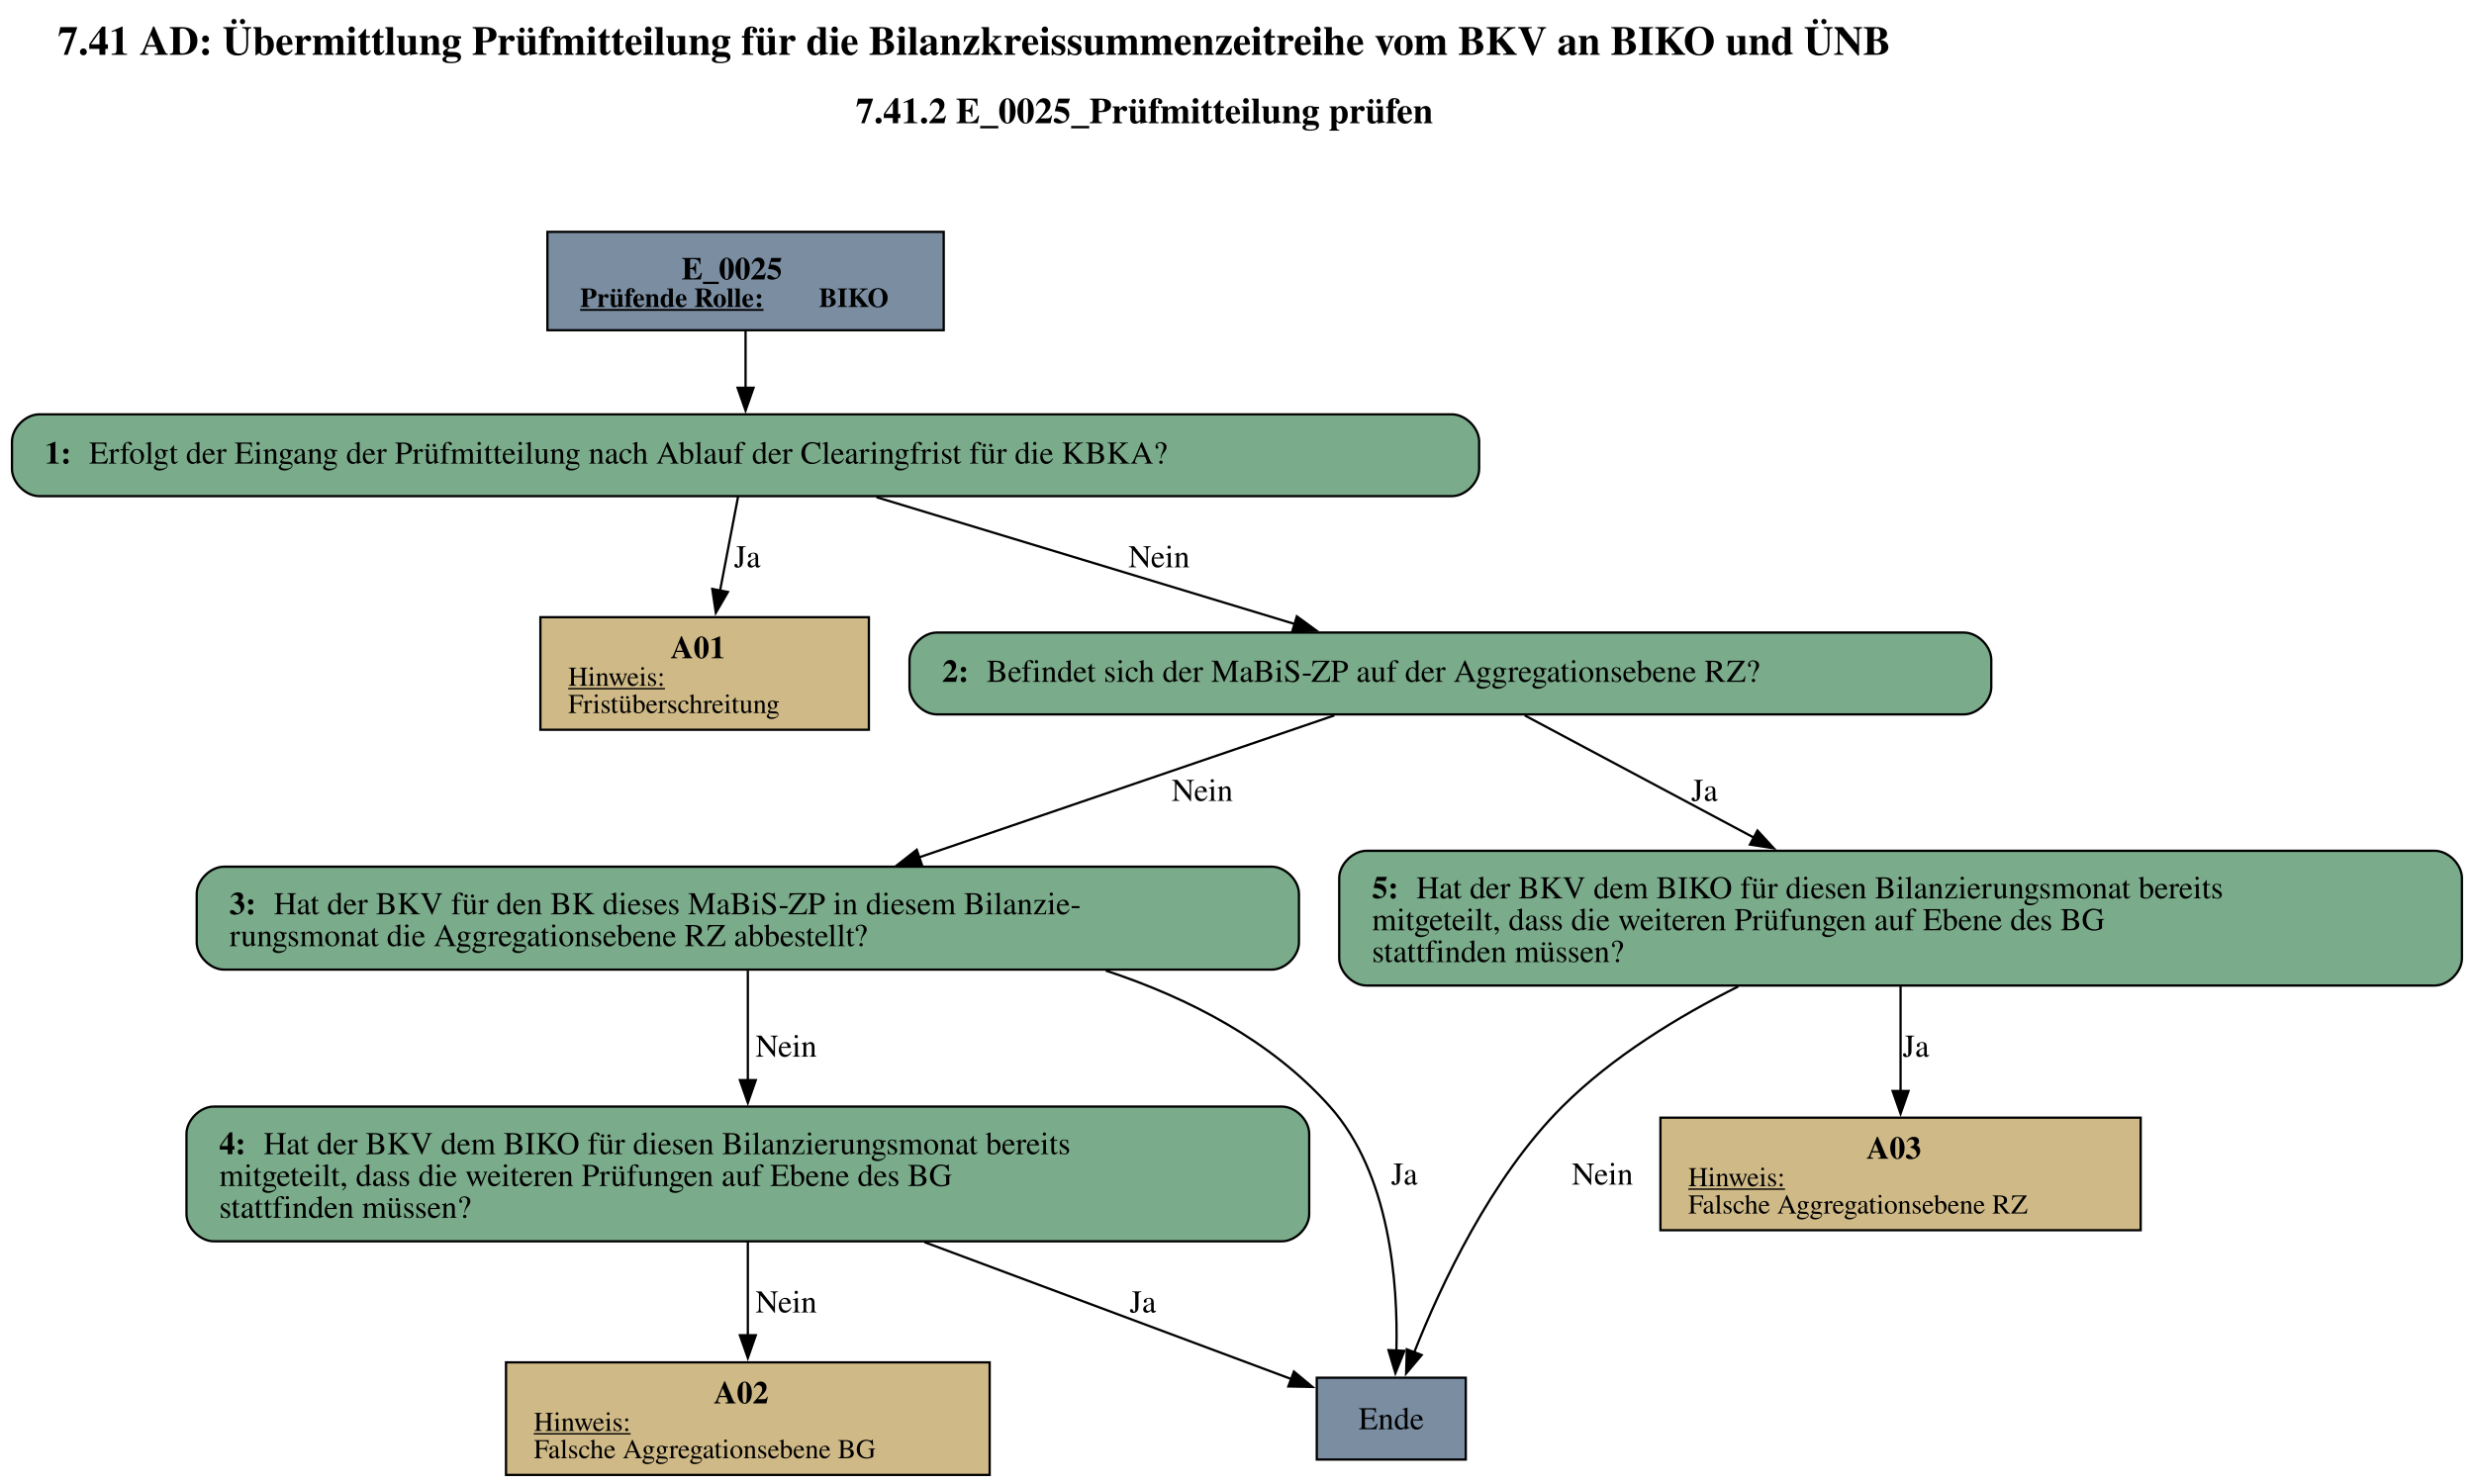
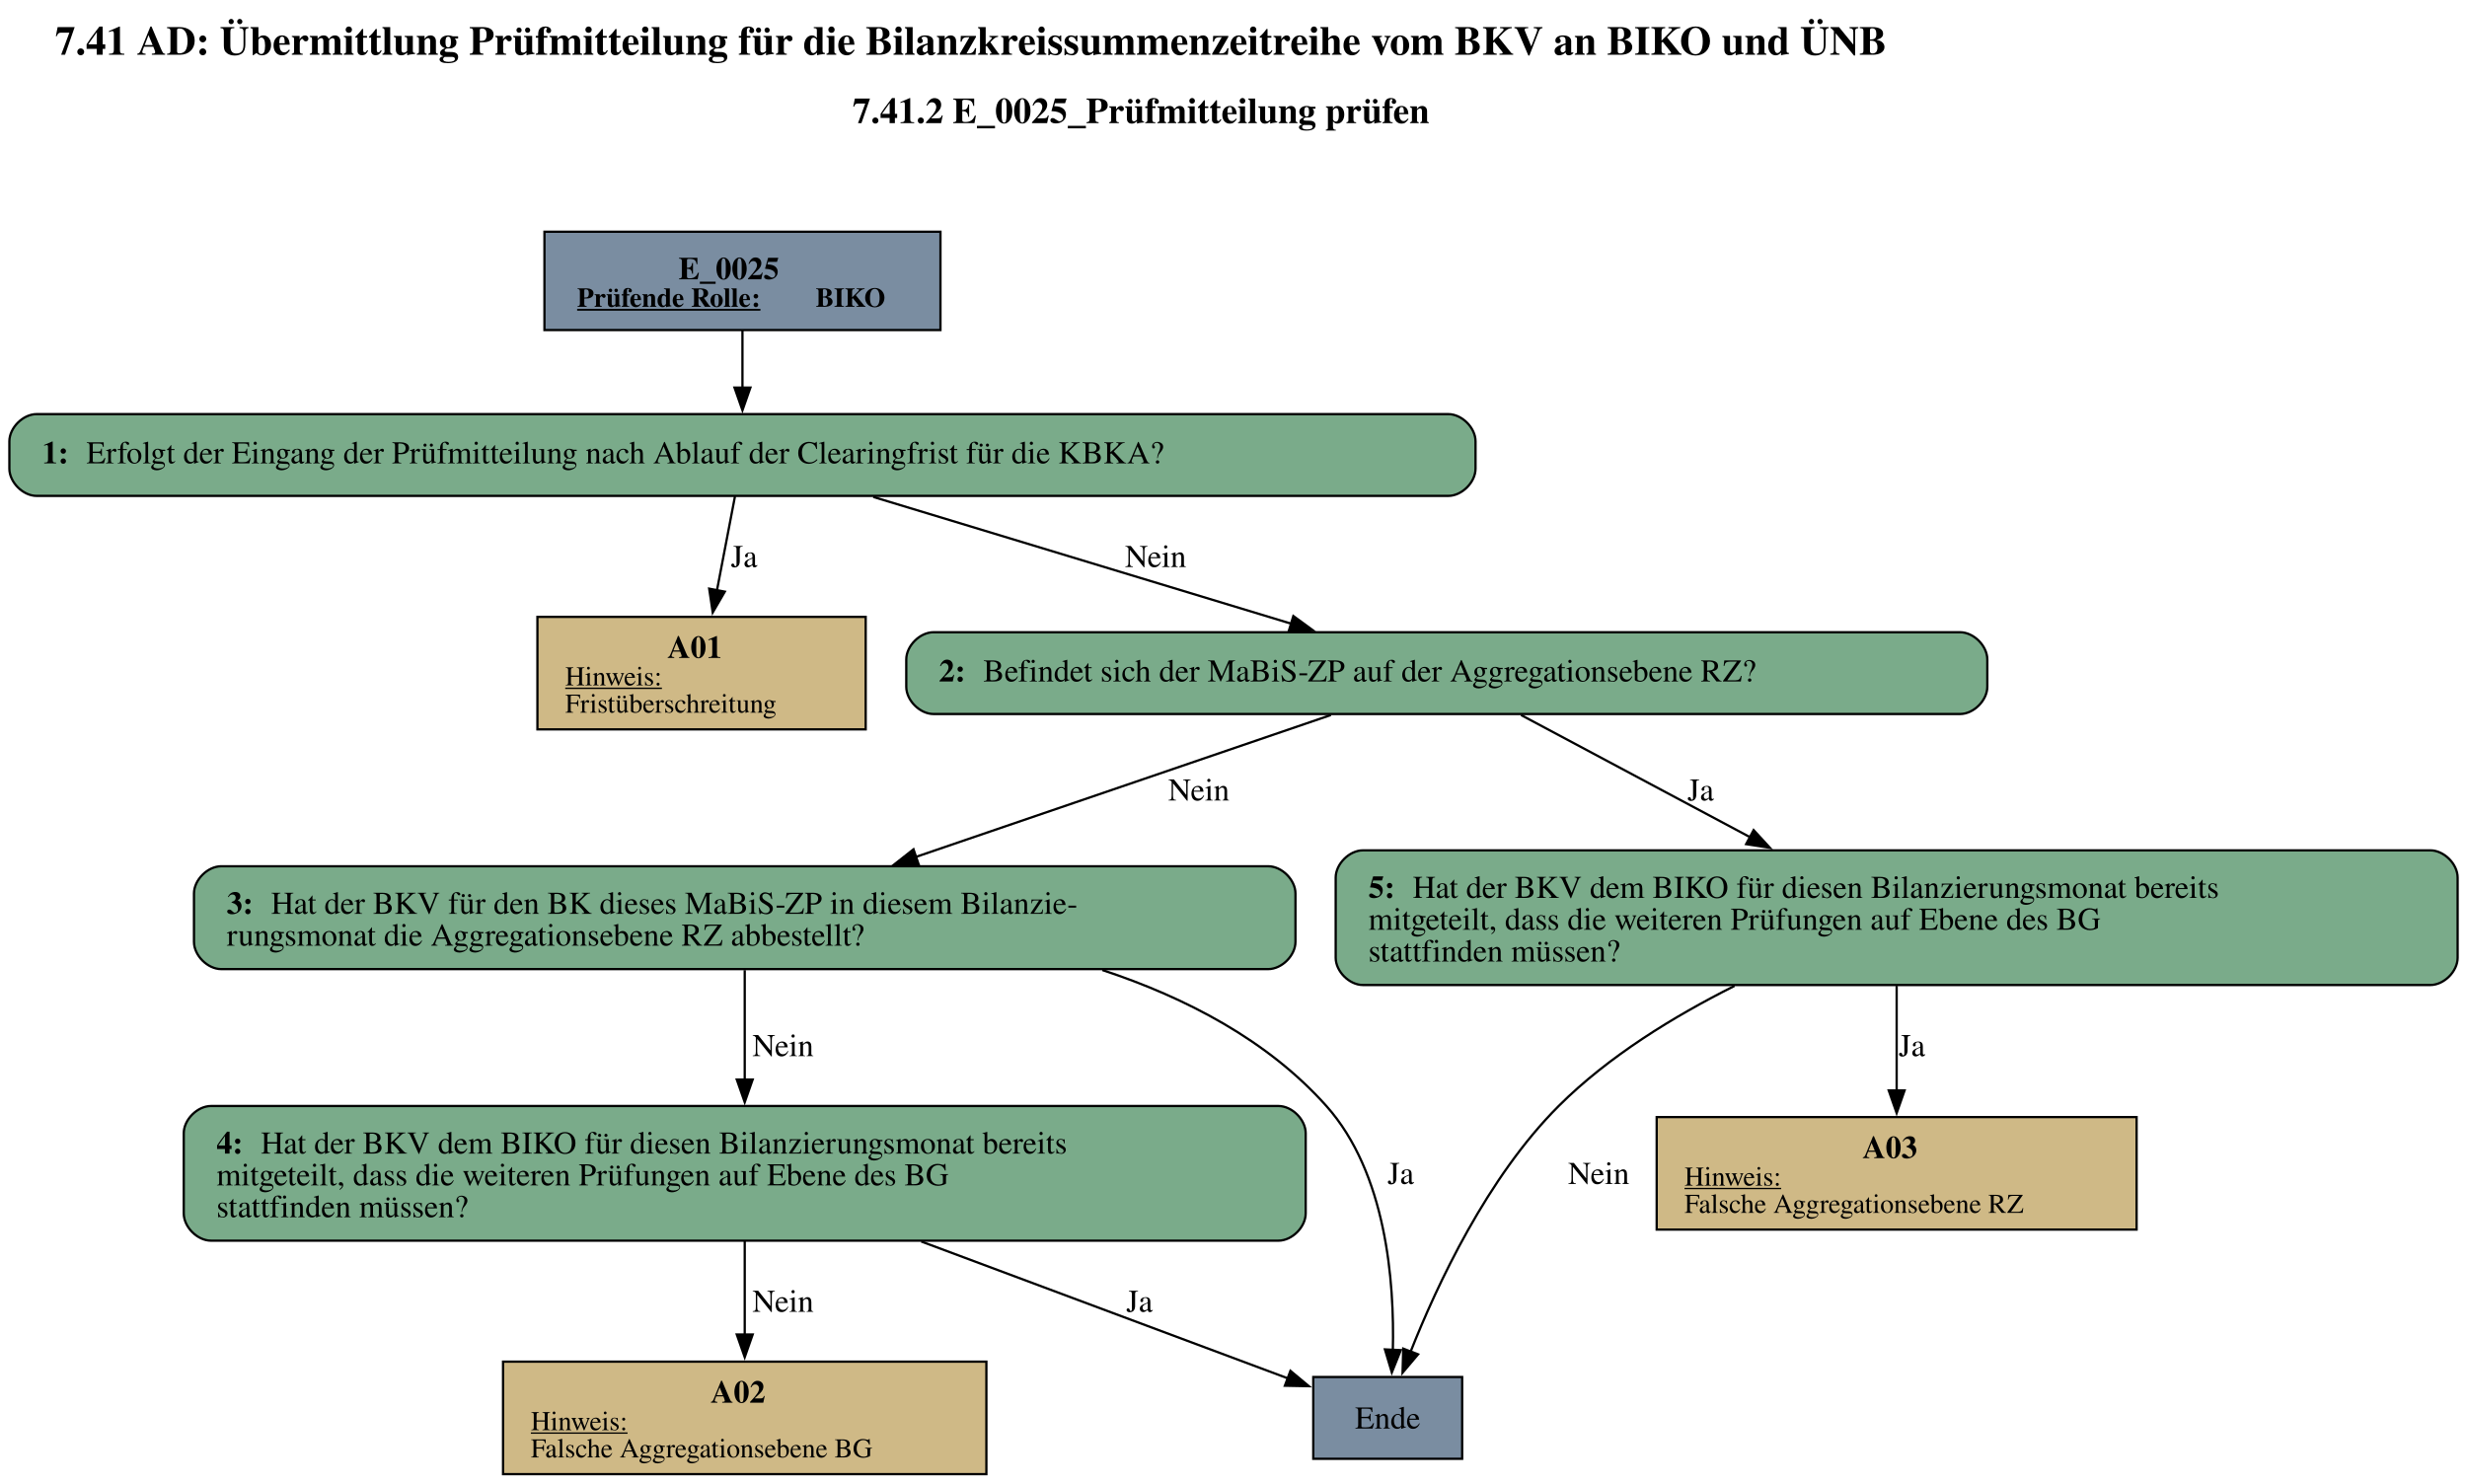
- <svg xmlns="http://www.w3.org/2000/svg" width="120pt" height="72pt" viewBox="0.00 0.00 119.72 72.00">
-   <g id="graph0" class="graph" transform="scale(0.110281 0.110281) rotate(0) translate(4 648.88)">
+ <svg xmlns="http://www.w3.org/2000/svg" width="1086pt" height="653pt" viewBox="0.00 0.00 1085.55 652.88">
+   <g id="graph0" class="graph" transform="scale(1 1) rotate(0) translate(4 648.88)">
    <text text-anchor="start" x="20.15" y="-624.78" font-family="Times,serif" font-weight="bold" font-size="18.00">7.41 AD: Übermittlung Prüfmitteilung für die Bilanzkreissummenzeitreihe vom BKV an BIKO und ÜNB</text>
    <text text-anchor="start" x="371.15" y="-594.68" font-family="Times,serif" font-weight="bold" font-size="16.00">7.41.2 E_0025_Prüfmitteilung prüfen</text>
    <g id="node1" class="node">
      <polygon fill="#7a8da1" stroke="black" points="409.8,-546.88 235.5,-546.88 235.5,-503.6 409.8,-503.6 409.8,-546.88" />
      <text text-anchor="start" x="294.52" y="-525.94" font-family="Times,serif" font-weight="bold" font-size="14.00">E_0025</text>
      <text text-anchor="start" x="249.9" y="-513.84" font-family="Times,serif" font-weight="bold" text-decoration="underline" font-size="12.00">Prüfende Rolle:</text>
      <text text-anchor="start" x="354.9" y="-513.84" font-family="Times,serif" font-weight="bold" font-size="12.00"> BIKO</text>
    </g>
    <g id="node2" class="node">
      <path fill="#7aab8a" stroke="black" d="M633.3,-466.6C633.3,-466.6 12,-466.6 12,-466.6 6,-466.6 0,-460.6 0,-454.6 0,-454.6 0,-442.6 0,-442.6 0,-436.6 6,-430.6 12,-430.6 12,-430.6 633.3,-430.6 633.3,-430.6 639.3,-430.6 645.3,-436.6 645.3,-442.6 645.3,-442.6 645.3,-454.6 645.3,-454.6 645.3,-460.6 639.3,-466.6 633.3,-466.6" />
      <text text-anchor="start" x="14.4" y="-444.92" font-family="Times,serif" font-weight="bold" font-size="14.00">1: </text>
      <text text-anchor="start" x="33.9" y="-444.92" font-family="Times,serif" font-size="14.00">Erfolgt der Eingang der Prüfmitteilung nach Ablauf der Clearingfrist für die KBKA?</text>
    </g>
    <g id="edge1" class="edge">
      <path fill="none" stroke="black" d="M322.65,-503.45C322.65,-495.59 322.65,-486.51 322.65,-478.07" />
      <polygon fill="black" stroke="black" points="326.15,-478.27 322.65,-468.27 319.15,-478.27 326.15,-478.27" />
    </g>
    <g id="node3" class="node">
      <polygon fill="#cfb986" stroke="black" points="376.89,-377.35 232.41,-377.35 232.41,-327.83 376.89,-327.83 376.89,-377.35" />
      <text text-anchor="start" x="289.65" y="-359.29" font-family="Times,serif" font-weight="bold" font-size="14.00">A01</text>
      <text text-anchor="start" x="244.65" y="-347.19" font-family="Times,serif" text-decoration="underline" font-size="12.00">Hinweis:</text>
      <text text-anchor="start" x="244.65" y="-335.19" font-family="Times,serif" font-size="12.00">Fristüberschreitung</text>
    </g>
    <g id="edge2" class="edge">
      <path fill="none" stroke="black" d="M319.35,-430.36C317.12,-418.73 314.11,-402.97 311.38,-388.76" />
      <polygon fill="black" stroke="black" points="314.89,-388.45 309.57,-379.29 308.01,-389.77 314.89,-388.45" />
      <text text-anchor="middle" x="323.4" y="-399.3" font-family="Times,serif" font-size="14.00">Ja</text>
    </g>
    <g id="node4" class="node">
      <path fill="#7aab8a" stroke="black" d="M858.55,-370.59C858.55,-370.59 406.75,-370.59 406.75,-370.59 400.75,-370.59 394.75,-364.59 394.75,-358.59 394.75,-358.59 394.75,-346.59 394.75,-346.59 394.75,-340.59 400.75,-334.59 406.75,-334.59 406.75,-334.59 858.55,-334.59 858.55,-334.59 864.55,-334.59 870.55,-340.59 870.55,-346.59 870.55,-346.59 870.55,-358.59 870.55,-358.59 870.55,-364.59 864.55,-370.59 858.55,-370.59" />
      <text text-anchor="start" x="409.15" y="-348.91" font-family="Times,serif" font-weight="bold" font-size="14.00">2: </text>
      <text text-anchor="start" x="428.65" y="-348.91" font-family="Times,serif" font-size="14.00">Befindet sich der MaBiS-ZP auf der Aggregationsebene RZ?</text>
    </g>
    <g id="edge3" class="edge">
      <path fill="none" stroke="black" d="M380.23,-430.14C432.35,-414.33 509.18,-391.03 564.38,-374.29" />
      <polygon fill="black" stroke="black" points="565.11,-377.73 573.67,-371.48 563.08,-371.03 565.11,-377.73" />
      <text text-anchor="middle" x="504.52" y="-399.3" font-family="Times,serif" font-size="14.00">Nein</text>
    </g>
    <g id="node5" class="node">
      <path fill="#7aab8a" stroke="black" d="M554.05,-267.58C554.05,-267.58 93.25,-267.58 93.25,-267.58 87.25,-267.58 81.25,-261.58 81.25,-255.58 81.25,-255.58 81.25,-234.3 81.25,-234.3 81.25,-228.3 87.25,-222.3 93.25,-222.3 93.25,-222.3 554.05,-222.3 554.05,-222.3 560.05,-222.3 566.05,-228.3 566.05,-234.3 566.05,-234.3 566.05,-255.58 566.05,-255.58 566.05,-261.58 560.05,-267.58 554.05,-267.58" />
      <text text-anchor="start" x="95.65" y="-246.64" font-family="Times,serif" font-weight="bold" font-size="14.00">3: </text>
      <text text-anchor="start" x="115.15" y="-246.64" font-family="Times,serif" font-size="14.00">Hat der BKV für den BK dieses MaBiS-ZP in diesem Bilanzie-</text>
      <text text-anchor="start" x="95.65" y="-232.64" font-family="Times,serif" font-size="14.00">rungsmonat die Aggregationsebene RZ abbestellt?</text>
    </g>
    <g id="edge4" class="edge">
      <path fill="none" stroke="black" d="M581.62,-334.14C531.86,-317.13 455.6,-291.06 398.88,-271.66" />
      <polygon fill="black" stroke="black" points="400.2,-268.41 389.61,-268.49 397.94,-275.04 400.2,-268.41" />
      <text text-anchor="middle" x="523.52" y="-296.53" font-family="Times,serif" font-size="14.00">Nein</text>
    </g>
    <g id="node9" class="node">
      <path fill="#7aab8a" stroke="black" d="M1065.55,-274.58C1065.55,-274.58 595.75,-274.58 595.75,-274.58 589.75,-274.58 583.75,-268.58 583.75,-262.58 583.75,-262.58 583.75,-227.3 583.75,-227.3 583.75,-221.3 589.75,-215.3 595.75,-215.3 595.75,-215.3 1065.55,-215.3 1065.55,-215.3 1071.55,-215.3 1077.55,-221.3 1077.55,-227.3 1077.55,-227.3 1077.55,-262.58 1077.55,-262.58 1077.55,-268.58 1071.55,-274.58 1065.55,-274.58" />
      <text text-anchor="start" x="598.15" y="-253.64" font-family="Times,serif" font-weight="bold" font-size="14.00">5: </text>
      <text text-anchor="start" x="617.65" y="-253.64" font-family="Times,serif" font-size="14.00">Hat der BKV dem BIKO für diesen Bilanzierungsmonat bereits</text>
      <text text-anchor="start" x="598.15" y="-239.64" font-family="Times,serif" font-size="14.00">mitgeteilt, dass die weiteren Prüfungen auf Ebene des BG</text>
      <text text-anchor="start" x="598.15" y="-225.64" font-family="Times,serif" font-size="14.00">stattfinden müssen?</text>
    </g>
    <g id="edge5" class="edge">
      <path fill="none" stroke="black" d="M665.35,-334.14C692.74,-319.53 732.66,-298.22 766.41,-280.22" />
      <polygon fill="black" stroke="black" points="767.7,-283.5 774.87,-275.7 764.4,-277.32 767.7,-283.5" />
      <text text-anchor="middle" x="744.4" y="-296.53" font-family="Times,serif" font-size="14.00">Ja</text>
    </g>
    <g id="node6" class="node">
      <polygon fill="#7a8da1" stroke="black" points="639.42,-42.76 573.88,-42.76 573.88,-6.76 639.42,-6.76 639.42,-42.76" />
      <text text-anchor="middle" x="606.65" y="-20.08" font-family="Times,serif" font-size="14.00">Ende</text>
    </g>
    <g id="edge7" class="edge">
      <path fill="none" stroke="black" d="M481.05,-221.89C517.89,-209.72 553.87,-190.95 579.65,-162.05 606.02,-132.49 609.67,-84.78 608.9,-54.36" />
      <polygon fill="black" stroke="black" points="612.41,-54.59 608.46,-44.76 605.42,-54.91 612.41,-54.59" />
      <text text-anchor="middle" x="612.4" y="-127.73" font-family="Times,serif" font-size="14.00">Ja</text>
    </g>
    <g id="node7" class="node">
      <path fill="#7aab8a" stroke="black" d="M558.55,-162.05C558.55,-162.05 88.75,-162.05 88.75,-162.05 82.75,-162.05 76.75,-156.05 76.75,-150.05 76.75,-150.05 76.75,-114.77 76.75,-114.77 76.75,-108.77 82.75,-102.77 88.75,-102.77 88.75,-102.77 558.55,-102.77 558.55,-102.77 564.55,-102.77 570.55,-108.77 570.55,-114.77 570.55,-114.77 570.55,-150.05 570.55,-150.05 570.55,-156.05 564.55,-162.05 558.55,-162.05" />
      <text text-anchor="start" x="91.15" y="-141.11" font-family="Times,serif" font-weight="bold" font-size="14.00">4: </text>
      <text text-anchor="start" x="110.65" y="-141.11" font-family="Times,serif" font-size="14.00">Hat der BKV dem BIKO für diesen Bilanzierungsmonat bereits</text>
      <text text-anchor="start" x="91.15" y="-127.11" font-family="Times,serif" font-size="14.00">mitgeteilt, dass die weiteren Prüfungen auf Ebene des BG</text>
      <text text-anchor="start" x="91.15" y="-113.11" font-family="Times,serif" font-size="14.00">stattfinden müssen?</text>
    </g>
    <g id="edge6" class="edge">
      <path fill="none" stroke="black" d="M323.65,-221.84C323.65,-208.05 323.65,-189.89 323.65,-173.62" />
      <polygon fill="black" stroke="black" points="327.15,-173.7 323.65,-163.7 320.15,-173.7 327.15,-173.7" />
      <text text-anchor="middle" x="340.52" y="-184" font-family="Times,serif" font-size="14.00">Nein</text>
    </g>
    <g id="edge9" class="edge">
      <path fill="none" stroke="black" d="M401.36,-102.4C453.29,-83.01 519.72,-58.21 562.72,-42.16" />
      <polygon fill="black" stroke="black" points="563.83,-45.48 571.97,-38.71 561.38,-38.92 563.83,-45.48" />
      <text text-anchor="middle" x="497.4" y="-71.47" font-family="Times,serif" font-size="14.00">Ja</text>
    </g>
    <g id="node8" class="node">
      <polygon fill="#cfb986" stroke="black" points="430.01,-49.52 217.28,-49.52 217.28,0 430.01,0 430.01,-49.52" />
      <text text-anchor="start" x="308.65" y="-31.46" font-family="Times,serif" font-weight="bold" font-size="14.00">A02</text>
      <text text-anchor="start" x="229.52" y="-19.36" font-family="Times,serif" text-decoration="underline" font-size="12.00">Hinweis:</text>
      <text text-anchor="start" x="229.52" y="-7.36" font-family="Times,serif" font-size="12.00">Falsche Aggregationsebene BG</text>
    </g>
    <g id="edge8" class="edge">
      <path fill="none" stroke="black" d="M323.65,-102.54C323.65,-89.78 323.65,-74.66 323.65,-61.22" />
      <polygon fill="black" stroke="black" points="327.15,-61.46 323.65,-51.46 320.15,-61.46 327.15,-61.46" />
      <text text-anchor="middle" x="340.52" y="-71.47" font-family="Times,serif" font-size="14.00">Nein</text>
    </g>
    <g id="edge11" class="edge">
      <path fill="none" stroke="black" d="M759.3,-214.91C732.76,-201.63 703.8,-183.92 681.9,-162.05 650.53,-130.72 628.46,-83.58 616.66,-53.75" />
      <polygon fill="black" stroke="black" points="620.02,-52.75 613.18,-44.65 613.48,-55.25 620.02,-52.75" />
      <text text-anchor="middle" x="699.52" y="-127.73" font-family="Times,serif" font-size="14.00">Nein</text>
    </g>
    <g id="node10" class="node">
      <polygon fill="#cfb986" stroke="black" points="936.26,-157.17 725.03,-157.17 725.03,-107.65 936.26,-107.65 936.26,-157.17" />
      <text text-anchor="start" x="815.65" y="-139.11" font-family="Times,serif" font-weight="bold" font-size="14.00">A03</text>
      <text text-anchor="start" x="737.27" y="-127.01" font-family="Times,serif" text-decoration="underline" font-size="12.00">Hinweis:</text>
      <text text-anchor="start" x="737.27" y="-115.01" font-family="Times,serif" font-size="12.00">Falsche Aggregationsebene RZ</text>
    </g>
    <g id="edge10" class="edge">
      <path fill="none" stroke="black" d="M830.65,-214.9C830.65,-200.77 830.65,-183.66 830.65,-168.77" />
      <polygon fill="black" stroke="black" points="834.15,-168.92 830.65,-158.92 827.15,-168.92 834.15,-168.92" />
      <text text-anchor="middle" x="837.4" y="-184" font-family="Times,serif" font-size="14.00">Ja</text>
    </g>
  </g>
</svg>
